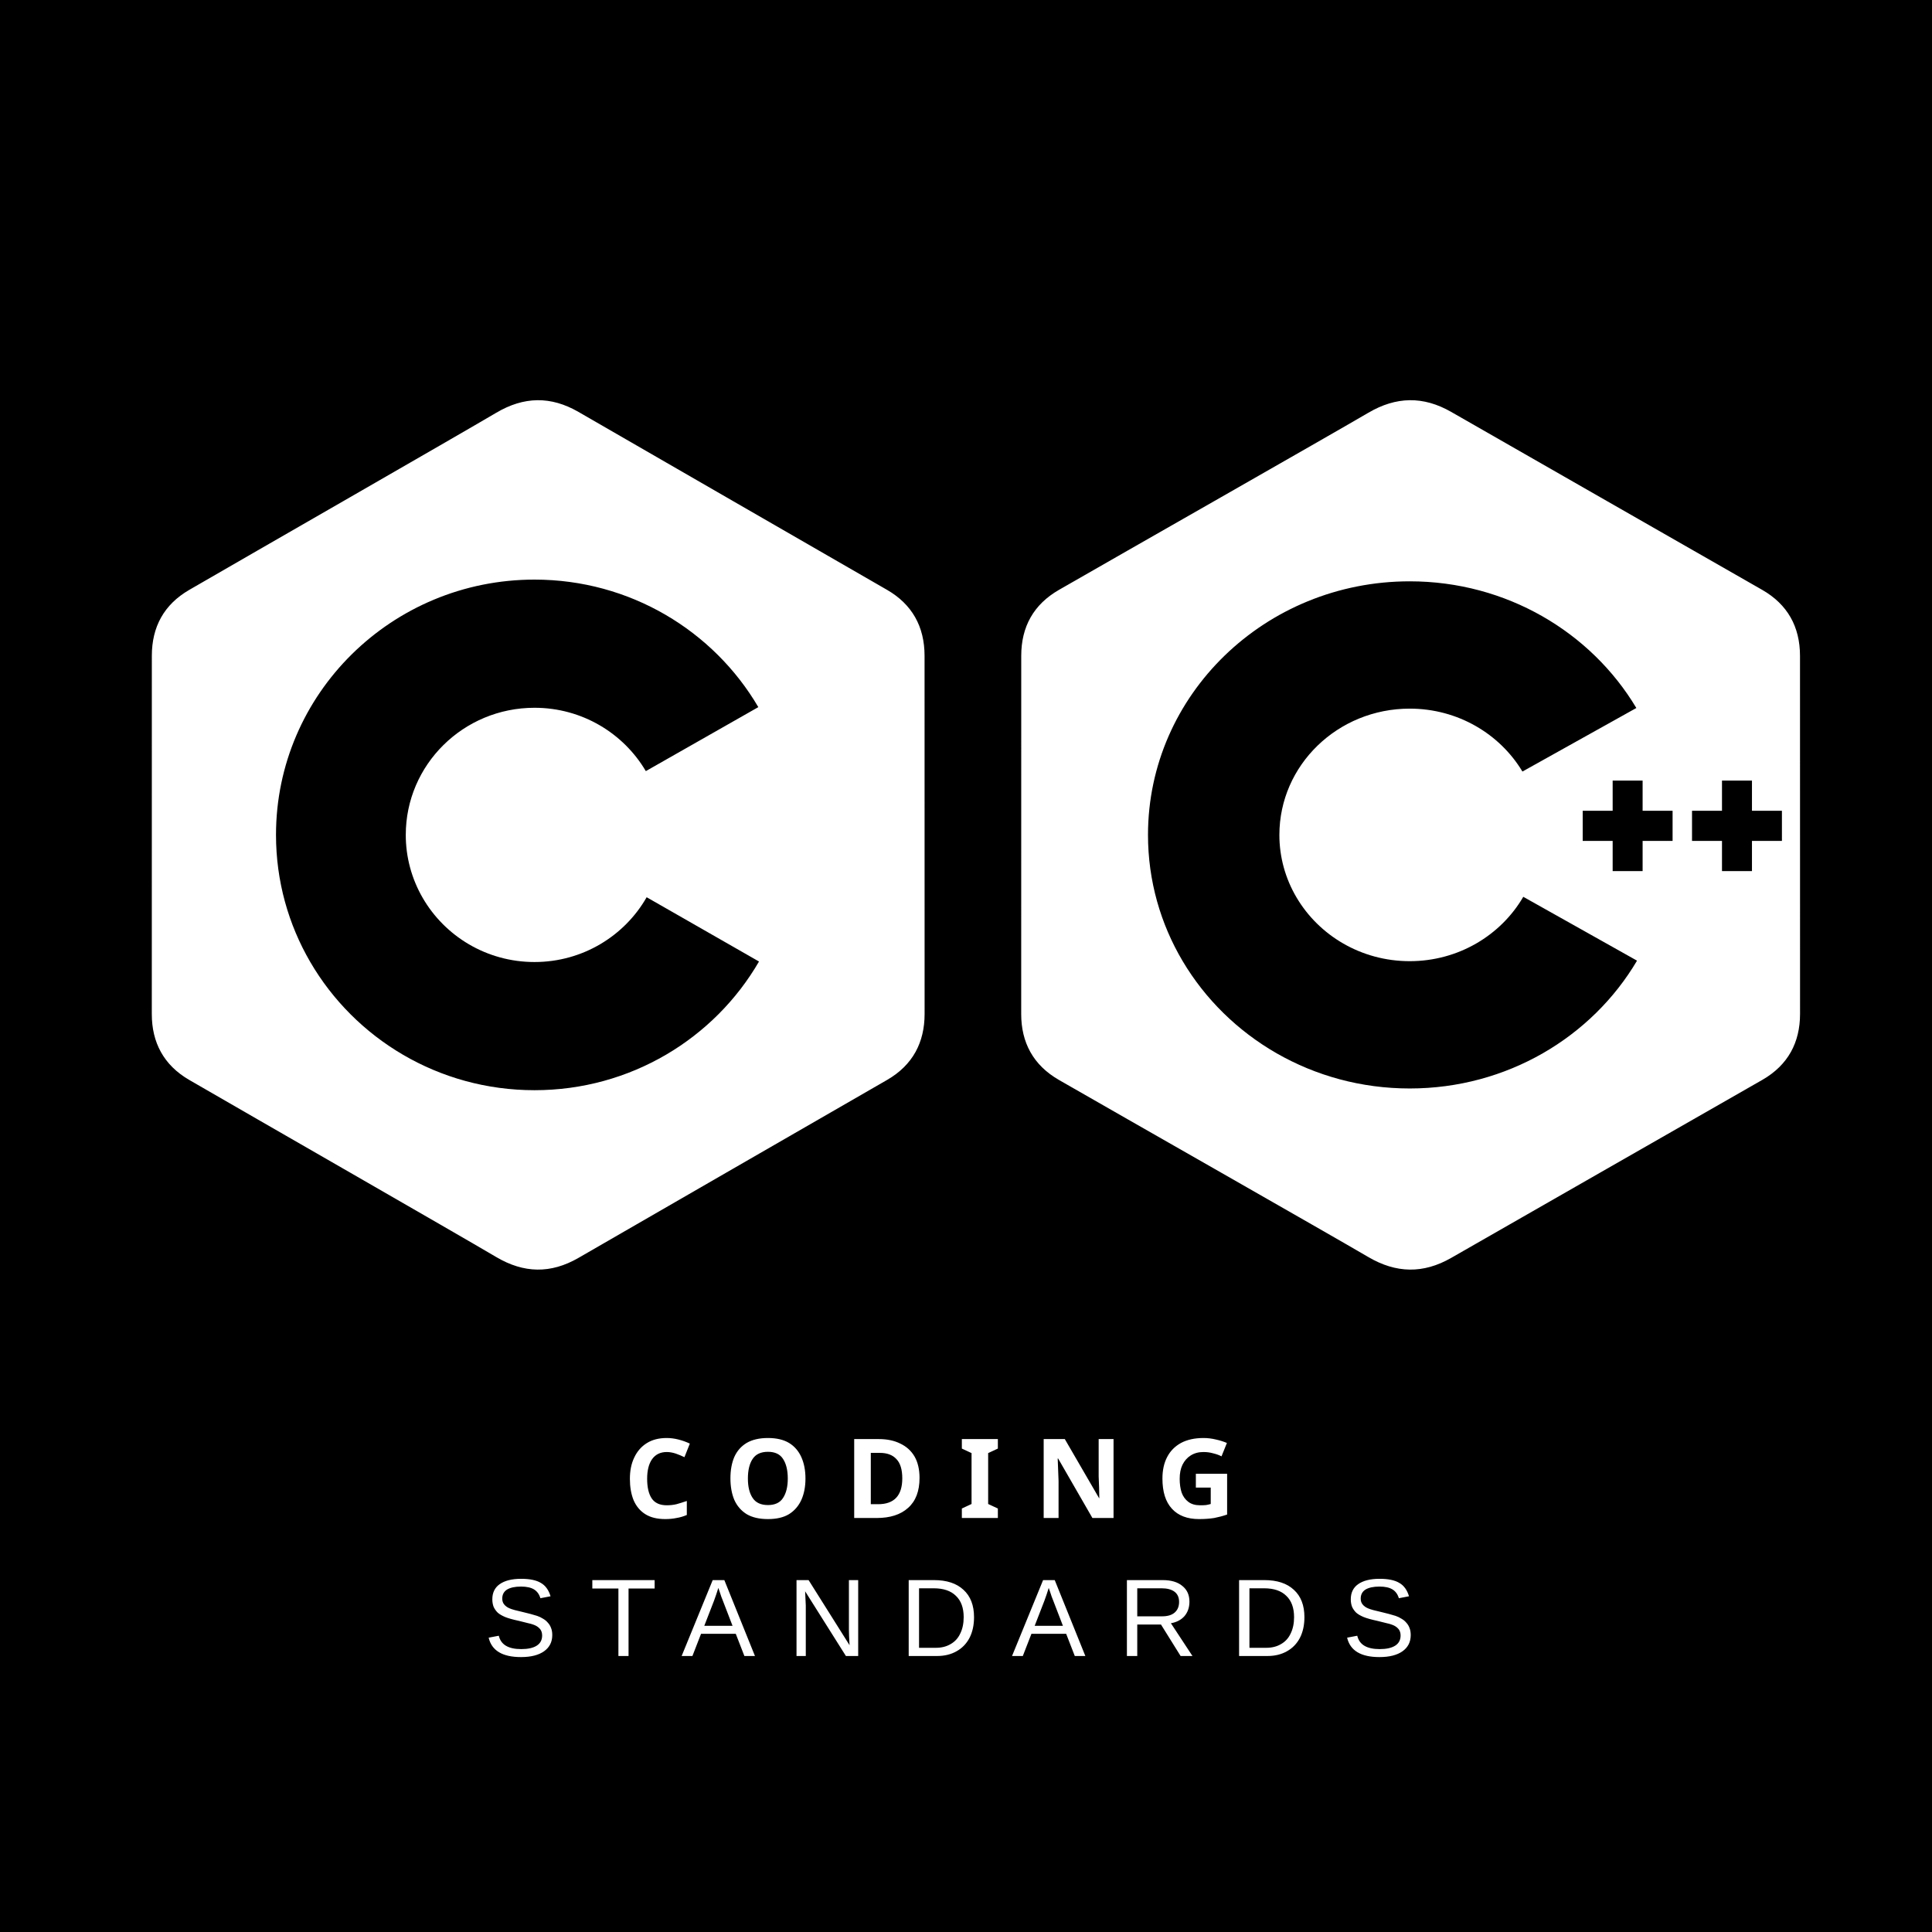
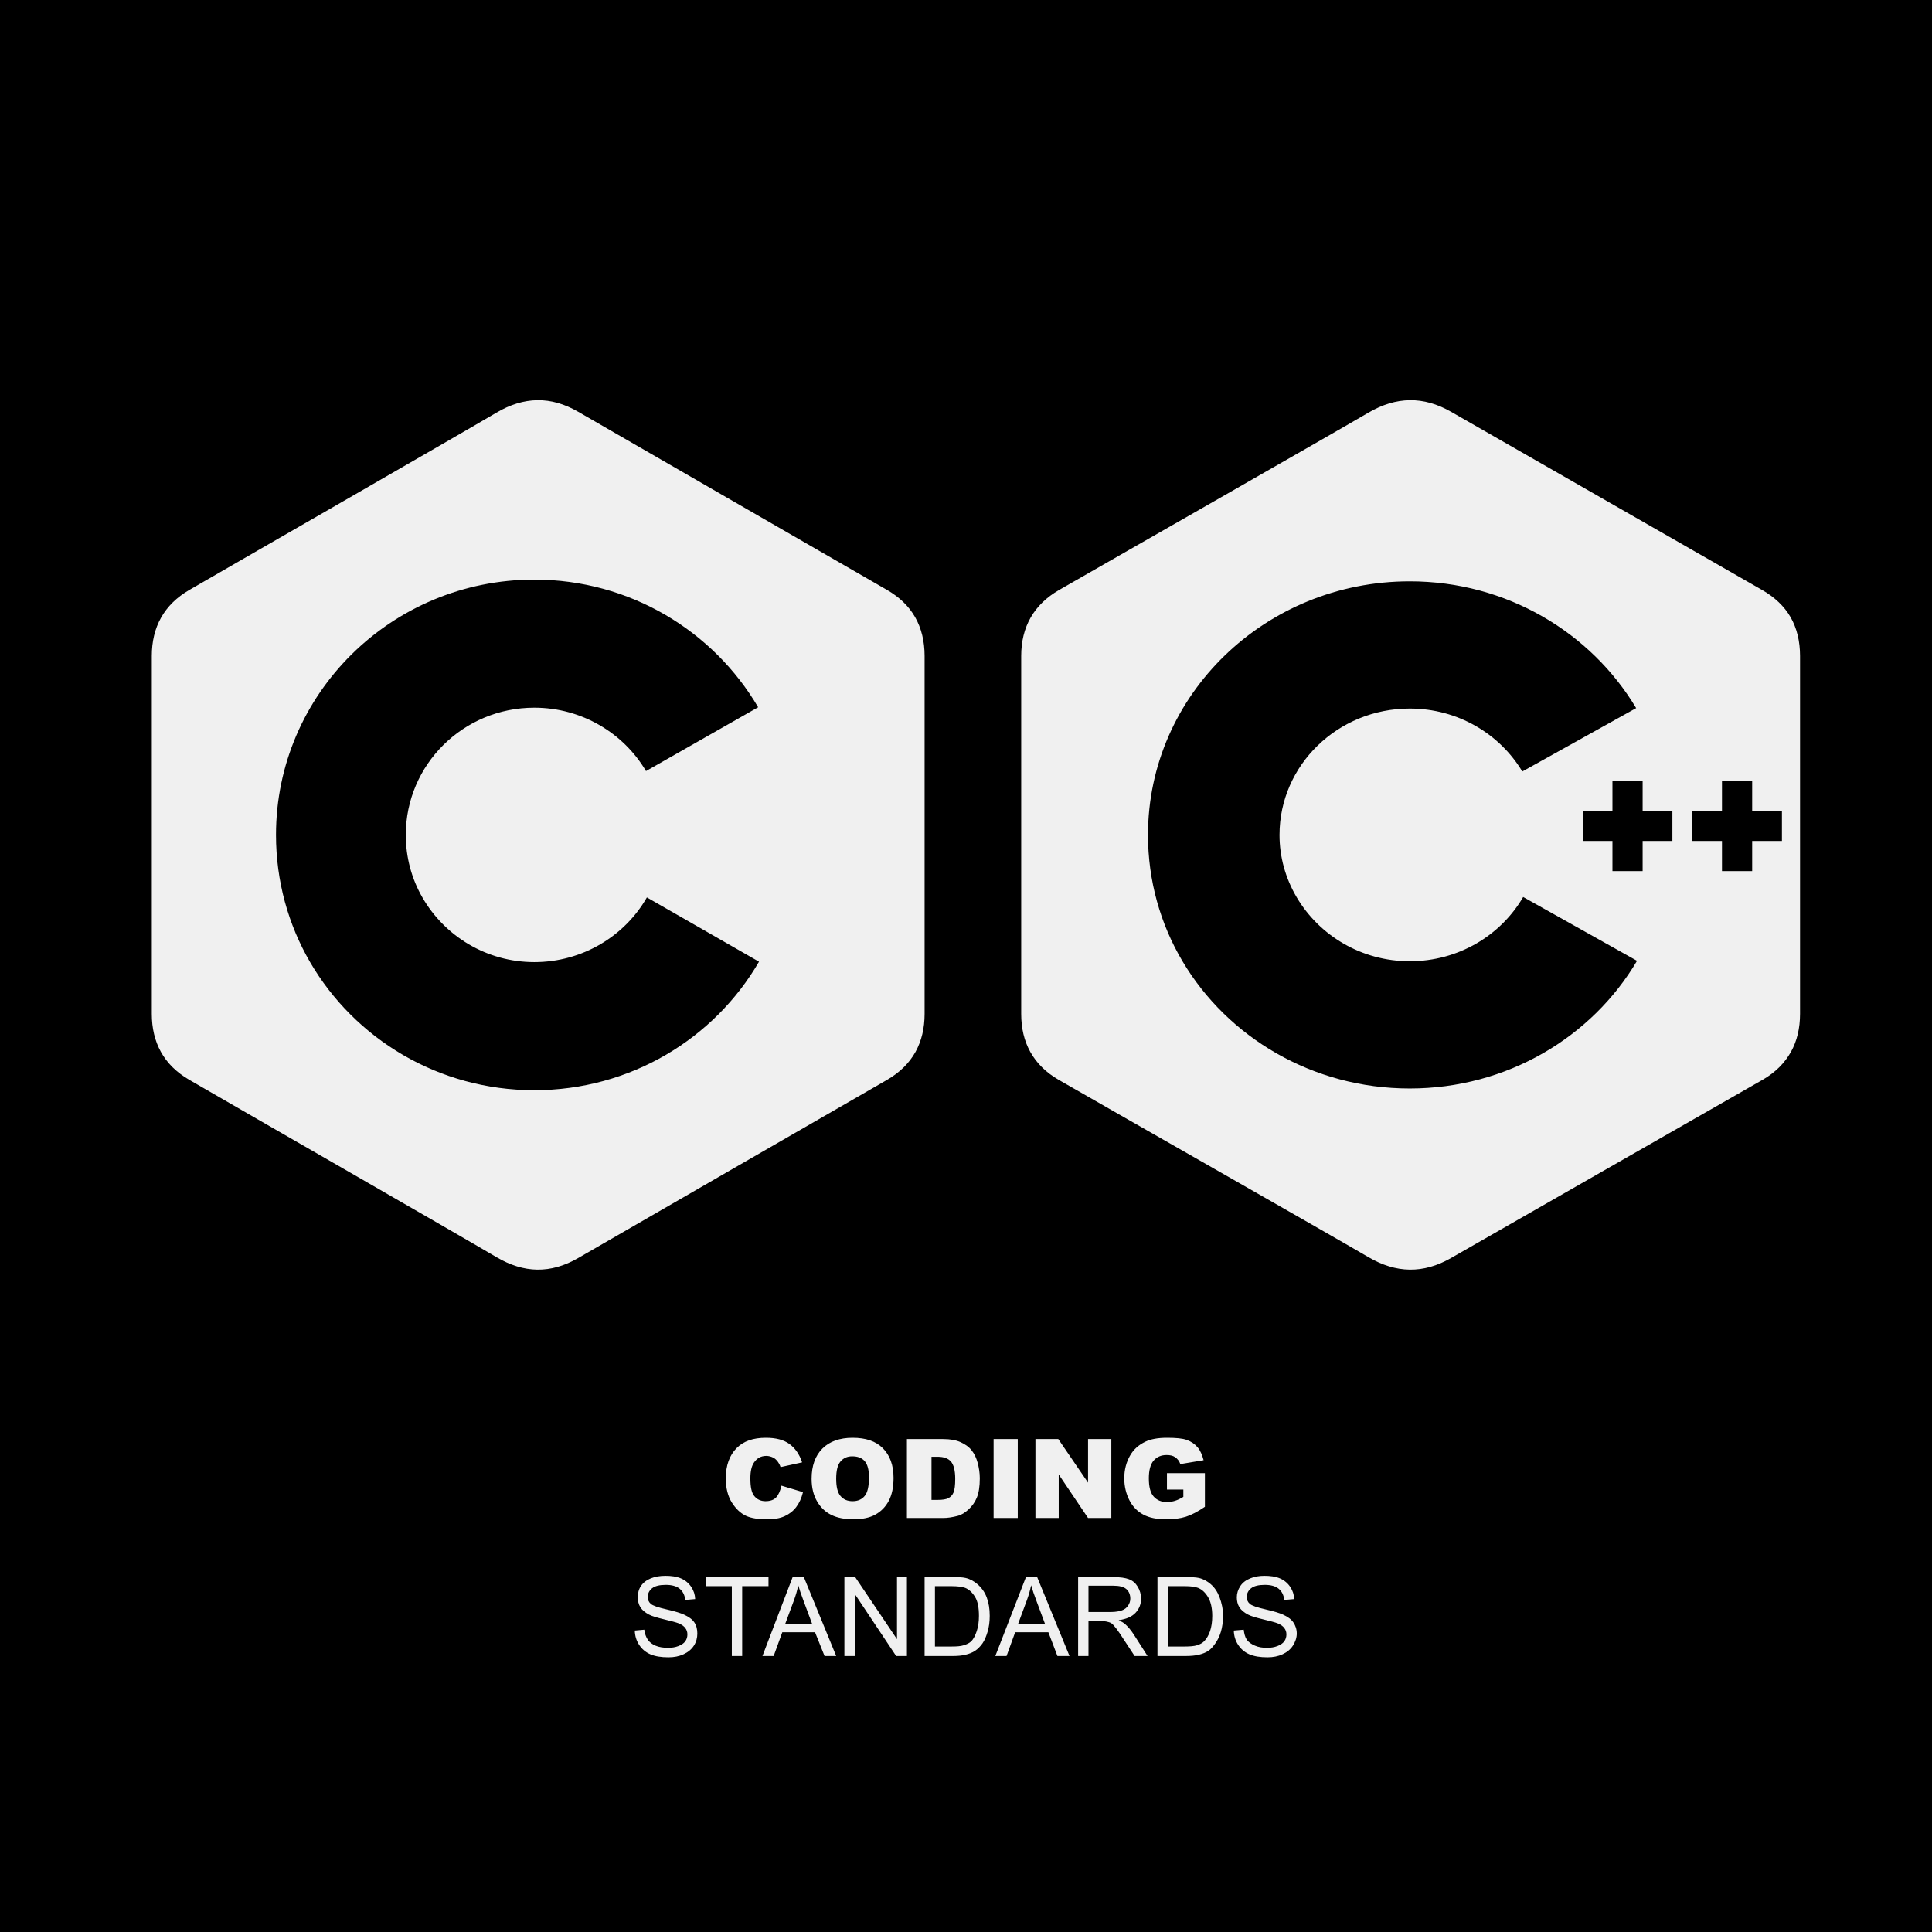
- <svg xmlns="http://www.w3.org/2000/svg" width="140px" height="140px" viewBox="0 0 140 140" version="1.1">
-   <g id="c-cpp" stroke="none" stroke-width="1" fill="none" fill-rule="evenodd">
-     <rect id="Rectangle" fill="#000000" x="0" y="0" width="140" height="140" />
-     <text id="STANDARDS" font-family="ArialMT, Arial" font-size="8" font-weight="normal" letter-spacing="2.35" fill="#FFFFFF">
-       <tspan x="35.052" y="120">STANDARDS</tspan>
-     </text>
-     <text id="CODING" font-family="Arial-Black, Arial Black" font-size="8" font-weight="700" letter-spacing="2.35" fill="#FFFFFF">
-       <tspan x="45.175" y="110">CODING</tspan>
-     </text>
-     <path d="M99.16,29.907 C101.17,28.729 103.133,28.687 105.158,29.848 C112.669,34.155 120.189,38.445 127.703,42.748 C128.613,43.271 129.292,43.933 129.745,44.723 C130.206,45.527 130.434,46.463 130.435,47.522 C130.436,51.421 130.437,57.075 130.437,62.112 L130.438,73.477 C130.438,74.514 130.218,75.431 129.778,76.223 C129.325,77.036 128.636,77.717 127.705,78.252 C120.191,82.555 112.67,86.844 105.159,91.152 C103.133,92.313 101.17,92.271 99.159,91.093 C96.169,89.34 81.194,80.821 76.732,78.255 C75.801,77.719 75.113,77.039 74.66,76.225 C74.219,75.434 74,74.516 74,73.48 C74.003,64.826 74,56.173 74.003,47.52 C74.003,45.419 74.897,43.802 76.735,42.745 C81.197,40.179 96.169,31.659 99.16,29.907 Z M102.153,42.125 C91.679,42.125 83.188,50.352 83.188,60.5 C83.188,63.829 84.102,66.951 85.699,69.644 C88.972,75.161 95.115,78.875 102.153,78.875 C109.204,78.875 115.357,75.146 118.625,69.613 L110.383,64.986 C108.763,67.769 105.685,69.65 102.153,69.65 C98.643,69.65 95.583,67.793 93.955,65.039 C93.137,63.658 92.707,62.093 92.709,60.5 C92.709,55.447 96.938,51.35 102.153,51.35 C105.641,51.35 108.685,53.184 110.321,55.909 L118.576,51.304 C115.295,45.817 109.169,42.125 102.153,42.125 Z M126.954,56.562 L124.782,56.562 L124.782,58.75 L122.61,58.75 L122.61,60.937 L124.782,60.937 L124.782,63.125 L126.954,63.125 L126.954,60.937 L129.125,60.937 L129.125,58.75 L126.954,58.75 L126.954,56.562 Z M119.03,56.562 L116.859,56.562 L116.859,58.75 L114.688,58.75 L114.688,60.937 L116.859,60.937 L116.859,63.125 L119.03,63.125 L119.03,60.937 L121.202,60.937 L121.202,58.75 L119.03,58.75 L119.03,56.562 Z" id="Path-2" fill="#FFFFFF" fill-rule="nonzero" />
-     <path d="M35.965,29.907 C37.959,28.729 39.907,28.687 41.916,29.848 C49.369,34.155 56.831,38.445 64.287,42.748 C65.19,43.271 65.863,43.933 66.313,44.723 C66.77,45.527 66.997,46.463 66.997,47.522 C67,56.175 67,73.477 67,73.477 C67,74.514 66.782,75.431 66.346,76.223 C65.896,77.036 65.213,77.717 64.289,78.252 C56.833,82.555 49.37,86.844 41.917,91.152 C39.907,92.313 37.959,92.271 35.964,91.093 C32.997,89.34 18.139,80.821 13.711,78.255 C12.787,77.719 12.105,77.039 11.655,76.225 C11.217,75.434 11,74.516 11,73.48 C11.003,64.826 11,56.173 11.003,47.52 C11.003,45.419 11.89,43.802 13.714,42.745 C18.141,40.179 32.997,31.659 35.965,29.907 Z M38.732,42 C28.386,42 20,50.283 20,60.5 C20,63.852 20.903,66.995 22.481,69.706 C25.713,75.26 31.78,79 38.732,79 C45.696,79 51.772,75.245 55,69.675 L46.859,65.017 C45.26,67.819 42.22,69.712 38.732,69.712 C35.264,69.712 32.242,67.842 30.634,65.07 C29.827,63.679 29.402,62.103 29.404,60.5 C29.404,55.412 33.58,51.288 38.732,51.288 C42.176,51.288 45.183,53.134 46.799,55.878 L54.951,51.241 C51.711,45.717 45.661,42 38.732,42 Z" id="Path-2" fill="#FFFFFF" fill-rule="nonzero" />
+ <svg xmlns="http://www.w3.org/2000/svg" xmlns:ns1="http://vectornator.io" height="100%" stroke-miterlimit="10" style="fill-rule:nonzero;clip-rule:evenodd;stroke-linecap:round;stroke-linejoin:round;" version="1.1" viewBox="0 0 140 140" width="100%" xml:space="preserve">
+   <defs />
+   <g id="c-cpp" ns1:layerName="c-cpp">
+     <path d="M0 0L0 140L140 140L140 0L0 0ZM38.938 29C39.925 28.987 40.902 29.263 41.906 29.844C49.359 34.151 56.826 38.447 64.281 42.75C65.184 43.273 65.863 43.929 66.312 44.719C66.77 45.522 67 46.472 67 47.531C67.003 56.185 67 73.469 67 73.469C67 74.505 66.781 75.427 66.344 76.219C65.894 77.032 65.205 77.715 64.281 78.25C56.825 82.553 49.359 86.849 41.906 91.156C39.896 92.318 37.964 92.272 35.969 91.094C33.002 89.342 18.146 80.817 13.719 78.25C12.795 77.715 12.106 77.033 11.656 76.219C11.219 75.427 11 74.505 11 73.469C11.003 64.815 10.997 56.184 11 47.531C11 45.43 11.896 43.806 13.719 42.75C18.146 40.183 33.001 31.658 35.969 29.906C36.966 29.317 37.95 29.013 38.938 29ZM102.156 29C103.151 28.987 104.144 29.263 105.156 29.844C112.667 34.151 120.174 38.447 127.688 42.75C128.598 43.273 129.297 43.929 129.75 44.719C130.211 45.522 130.437 46.472 130.438 47.531C130.44 56.185 130.438 73.469 130.438 73.469C130.437 74.505 130.222 75.427 129.781 76.219C129.328 77.032 128.65 77.715 127.719 78.25C120.204 82.553 112.667 86.849 105.156 91.156C103.131 92.318 101.167 92.272 99.156 91.094C96.166 89.342 81.181 80.817 76.719 78.25C75.788 77.715 75.11 77.033 74.656 76.219C74.215 75.427 74 74.505 74 73.469C74.003 64.815 73.997 56.184 74 47.531C74 45.43 74.913 43.806 76.75 42.75C81.212 40.183 96.166 31.658 99.156 29.906C100.161 29.317 101.161 29.013 102.156 29ZM55.5 104.188C56.221 104.188 56.775 104.333 57.188 104.625C57.6 104.917 57.925 105.365 58.125 105.969L56.562 106.312C56.508 106.138 56.435 106.018 56.375 105.938C56.276 105.802 56.175 105.698 56.031 105.625C55.888 105.552 55.708 105.5 55.531 105.5C55.13 105.5 54.839 105.677 54.625 106C54.464 106.24 54.375 106.612 54.375 107.125C54.375 107.76 54.464 108.171 54.656 108.406C54.849 108.642 55.12 108.781 55.469 108.781C55.807 108.781 56.077 108.69 56.25 108.5C56.423 108.31 56.547 108.018 56.625 107.656L58.188 108.125C58.083 108.56 57.911 108.927 57.688 109.219C57.464 109.51 57.176 109.727 56.844 109.875C56.512 110.023 56.107 110.094 55.594 110.094C54.971 110.094 54.457 110.025 54.062 109.844C53.668 109.663 53.318 109.331 53.031 108.875C52.745 108.419 52.594 107.836 52.594 107.125C52.594 106.177 52.871 105.447 53.375 104.938C53.879 104.428 54.578 104.188 55.5 104.188ZM61.781 104.188C62.734 104.188 63.453 104.426 63.969 104.938C64.484 105.449 64.75 106.172 64.75 107.094C64.75 107.763 64.632 108.322 64.406 108.75C64.181 109.178 63.863 109.512 63.438 109.75C63.012 109.988 62.479 110.094 61.844 110.094C61.198 110.094 60.673 109.987 60.25 109.781C59.827 109.576 59.482 109.258 59.219 108.812C58.956 108.367 58.812 107.826 58.812 107.156C58.812 106.221 59.073 105.49 59.594 104.969C60.115 104.448 60.852 104.188 61.781 104.188ZM84.562 104.188C85.195 104.188 85.686 104.229 86 104.344C86.314 104.458 86.574 104.634 86.781 104.875C86.988 105.116 87.115 105.443 87.219 105.812L85.531 106.094C85.461 105.878 85.324 105.708 85.156 105.594C84.988 105.479 84.792 105.438 84.531 105.438C84.143 105.438 83.824 105.574 83.594 105.844C83.363 106.113 83.25 106.542 83.25 107.125C83.25 107.745 83.361 108.172 83.594 108.438C83.827 108.703 84.146 108.844 84.562 108.844C84.76 108.844 84.977 108.807 85.156 108.75C85.336 108.693 85.518 108.607 85.75 108.469L85.75 107.938L84.562 107.938L84.562 106.75L87.312 106.75L87.312 109.188C86.789 109.544 86.34 109.777 85.938 109.906C85.535 110.035 85.052 110.094 84.5 110.094C83.82 110.094 83.272 109.982 82.844 109.75C82.415 109.518 82.079 109.177 81.844 108.719C81.608 108.26 81.469 107.719 81.469 107.125C81.469 106.5 81.617 105.962 81.875 105.5C82.133 105.038 82.503 104.708 83 104.469C83.388 104.284 83.906 104.188 84.562 104.188ZM65.719 104.281L68.344 104.281C68.862 104.281 69.275 104.359 69.594 104.5C69.913 104.641 70.198 104.831 70.406 105.094C70.615 105.357 70.75 105.651 70.844 106C70.938 106.349 71 106.734 71 107.125C71 107.737 70.921 108.194 70.781 108.531C70.642 108.868 70.435 109.147 70.188 109.375C69.94 109.603 69.69 109.768 69.406 109.844C69.018 109.948 68.659 110 68.344 110L65.719 110L65.719 104.281ZM72 104.281L73.75 104.281L73.75 110L72 110L72 104.281ZM75.031 104.281L76.688 104.281L78.844 107.438L78.844 104.281L80.531 104.281L80.531 110L78.844 110L76.719 106.844L76.719 110L75.031 110L75.031 104.281ZM48.219 114.188C48.643 114.188 49.02 114.238 49.344 114.375C49.668 114.512 49.919 114.734 50.094 115C50.268 115.266 50.362 115.539 50.375 115.875L49.656 115.938C49.617 115.576 49.475 115.31 49.25 115.125C49.025 114.94 48.69 114.844 48.25 114.844C47.792 114.844 47.46 114.926 47.25 115.094C47.04 115.262 46.938 115.482 46.938 115.719C46.938 115.924 47.008 116.086 47.156 116.219C47.302 116.352 47.697 116.486 48.312 116.625C48.928 116.764 49.333 116.896 49.562 117C49.896 117.154 50.154 117.327 50.312 117.562C50.471 117.798 50.531 118.068 50.531 118.375C50.531 118.68 50.456 118.98 50.281 119.25C50.107 119.52 49.858 119.725 49.531 119.875C49.204 120.025 48.846 120.094 48.438 120.094C47.919 120.094 47.475 120.026 47.125 119.875C46.775 119.724 46.512 119.491 46.312 119.188C46.113 118.884 46.01 118.539 46 118.156L46.688 118.094C46.721 118.38 46.814 118.629 46.938 118.812C47.061 118.996 47.24 119.137 47.5 119.25C47.76 119.363 48.081 119.406 48.406 119.406C48.695 119.406 48.935 119.367 49.156 119.281C49.378 119.195 49.548 119.087 49.656 118.938C49.764 118.788 49.812 118.615 49.812 118.438C49.812 118.258 49.76 118.103 49.656 117.969C49.552 117.835 49.396 117.716 49.156 117.625C49.003 117.565 48.651 117.47 48.125 117.344C47.599 117.217 47.242 117.112 47.031 117C46.758 116.857 46.54 116.681 46.406 116.469C46.272 116.257 46.219 116.013 46.219 115.75C46.219 115.461 46.273 115.189 46.438 114.938C46.602 114.686 46.841 114.505 47.156 114.375C47.471 114.245 47.833 114.188 48.219 114.188ZM91.625 114.188C92.049 114.188 92.426 114.238 92.75 114.375C93.074 114.512 93.326 114.734 93.5 115C93.674 115.266 93.768 115.539 93.781 115.875L93.062 115.938C93.023 115.576 92.882 115.31 92.656 115.125C92.431 114.94 92.096 114.844 91.656 114.844C91.198 114.844 90.866 114.926 90.656 115.094C90.447 115.262 90.344 115.482 90.344 115.719C90.344 115.924 90.414 116.086 90.562 116.219C90.708 116.352 91.103 116.486 91.719 116.625C92.335 116.764 92.74 116.896 92.969 117C93.302 117.154 93.56 117.327 93.719 117.562C93.878 117.798 93.969 118.068 93.969 118.375C93.969 118.68 93.862 118.98 93.688 119.25C93.513 119.52 93.264 119.725 92.938 119.875C92.611 120.025 92.253 120.094 91.844 120.094C91.326 120.094 90.882 120.026 90.531 119.875C90.181 119.724 89.918 119.491 89.719 119.188C89.519 118.884 89.417 118.539 89.406 118.156L90.125 118.094C90.159 118.38 90.22 118.629 90.344 118.812C90.467 118.996 90.677 119.137 90.938 119.25C91.198 119.363 91.487 119.406 91.812 119.406C92.102 119.406 92.341 119.367 92.562 119.281C92.784 119.195 92.954 119.087 93.062 118.938C93.171 118.788 93.219 118.615 93.219 118.438C93.219 118.258 93.167 118.103 93.062 117.969C92.958 117.835 92.802 117.716 92.562 117.625C92.409 117.565 92.057 117.47 91.531 117.344C91.005 117.217 90.648 117.112 90.438 117C90.164 116.857 89.947 116.681 89.812 116.469C89.678 116.257 89.625 116.013 89.625 115.75C89.625 115.461 89.711 115.189 89.875 114.938C90.039 114.686 90.279 114.505 90.594 114.375C90.909 114.245 91.24 114.188 91.625 114.188ZM51.156 114.281L55.688 114.281L55.688 114.938L53.781 114.938L53.781 120L53.031 120L53.031 114.938L51.156 114.938L51.156 114.281ZM57.438 114.281L58.25 114.281L60.594 120L59.75 120L59.062 118.281L56.688 118.281L56.062 120L55.25 120L57.438 114.281ZM61.188 114.281L61.969 114.281L65 118.781L65 114.281L65.719 114.281L65.719 120L64.938 120L61.938 115.5L61.938 120L61.188 120L61.188 114.281ZM67 114.281L68.969 114.281C69.414 114.281 69.734 114.289 69.969 114.344C70.297 114.419 70.581 114.583 70.812 114.781C71.115 115.036 71.35 115.353 71.5 115.75C71.65 116.147 71.719 116.583 71.719 117.094C71.719 117.529 71.664 117.914 71.562 118.25C71.461 118.586 71.346 118.874 71.188 119.094C71.029 119.314 70.845 119.499 70.656 119.625C70.467 119.751 70.236 119.841 69.969 119.906C69.702 119.971 69.409 120 69.062 120L67 120L67 114.281ZM74.344 114.281L75.156 114.281L77.5 120L76.625 120L75.969 118.281L73.562 118.281L72.938 120L72.125 120L74.344 114.281ZM78.125 114.281L80.656 114.281C81.167 114.281 81.547 114.335 81.812 114.438C82.078 114.54 82.279 114.708 82.438 114.969C82.596 115.229 82.688 115.529 82.688 115.844C82.688 116.25 82.544 116.596 82.281 116.875C82.018 117.154 81.612 117.331 81.062 117.406C81.263 117.503 81.427 117.594 81.531 117.688C81.753 117.891 81.958 118.133 82.156 118.438L83.156 120L82.219 120L81.438 118.812C81.216 118.469 81.049 118.214 80.906 118.031C80.763 117.849 80.644 117.698 80.531 117.625C80.418 117.552 80.273 117.529 80.156 117.5C80.07 117.482 79.945 117.469 79.75 117.469L78.875 117.469L78.875 120L78.125 120L78.125 114.281ZM83.875 114.281L85.844 114.281C86.289 114.281 86.641 114.289 86.875 114.344C87.203 114.419 87.487 114.583 87.719 114.781C88.021 115.036 88.225 115.353 88.375 115.75C88.525 116.147 88.625 116.583 88.625 117.094C88.625 117.529 88.57 117.914 88.469 118.25C88.367 118.586 88.221 118.874 88.062 119.094C87.904 119.314 87.751 119.499 87.562 119.625C87.374 119.751 87.142 119.841 86.875 119.906C86.608 119.971 86.284 120 85.938 120L83.875 120L83.875 114.281ZM38.719 42C28.373 42 20 50.283 20 60.5C20 63.852 20.891 67.007 22.469 69.719C25.701 75.273 31.767 79 38.719 79C45.683 79 51.772 75.258 55 69.688L46.875 65.031C45.275 67.833 42.207 69.719 38.719 69.719C35.252 69.719 32.233 67.835 30.625 65.062C29.817 63.672 29.405 62.103 29.406 60.5C29.406 55.412 33.568 51.281 38.719 51.281C42.164 51.281 45.197 53.131 46.812 55.875L54.938 51.25C51.697 45.725 45.648 42 38.719 42ZM102.156 42.125C91.682 42.125 83.188 50.352 83.188 60.5C83.188 63.829 84.09 66.963 85.688 69.656C88.96 75.173 95.118 78.875 102.156 78.875C109.207 78.875 115.357 75.158 118.625 69.625L110.375 65C108.755 67.783 105.688 69.656 102.156 69.656C98.646 69.656 95.597 67.785 93.969 65.031C93.151 63.65 92.717 62.093 92.719 60.5C92.719 55.447 96.941 51.344 102.156 51.344C105.644 51.344 108.677 53.181 110.312 55.906L118.562 51.312C115.281 45.825 109.172 42.125 102.156 42.125ZM116.844 56.562L116.844 58.75L114.688 58.75L114.688 60.938L116.844 60.938L116.844 63.125L119.031 63.125L119.031 60.938L121.188 60.938L121.188 58.75L119.031 58.75L119.031 56.562L116.844 56.562ZM124.781 56.562L124.781 58.75L122.625 58.75L122.625 60.938L124.781 60.938L124.781 63.125L126.969 63.125L126.969 60.938L129.125 60.938L129.125 58.75L126.969 58.75L126.969 56.562L124.781 56.562ZM61.75 105.531C61.393 105.531 61.122 105.654 60.906 105.906C60.69 106.159 60.594 106.573 60.594 107.156C60.594 107.734 60.691 108.154 60.906 108.406C61.121 108.659 61.411 108.781 61.781 108.781C62.161 108.781 62.448 108.654 62.656 108.406C62.865 108.159 62.969 107.703 62.969 107.062C62.969 106.523 62.874 106.124 62.656 105.875C62.439 105.626 62.122 105.531 61.75 105.531ZM67.5 105.562L67.5 108.688L67.938 108.688C68.307 108.688 68.562 108.645 68.719 108.562C68.875 108.48 69.005 108.361 69.094 108.156C69.182 107.952 69.219 107.615 69.219 107.156C69.219 106.549 69.104 106.13 68.906 105.906C68.708 105.682 68.396 105.562 67.938 105.562L67.5 105.562ZM57.844 114.875C57.771 115.242 57.664 115.607 57.531 115.969L56.906 117.656L58.844 117.656L58.25 116.062C58.068 115.581 57.932 115.185 57.844 114.875ZM74.719 114.875C74.646 115.242 74.539 115.607 74.406 115.969L73.781 117.656L75.719 117.656L75.125 116.062C74.943 115.581 74.807 115.185 74.719 114.875ZM78.875 114.906L78.875 116.812L80.5 116.812C80.846 116.812 81.117 116.759 81.312 116.688C81.508 116.616 81.648 116.501 81.75 116.344C81.852 116.186 81.906 116.029 81.906 115.844C81.906 115.573 81.822 115.331 81.625 115.156C81.428 114.982 81.112 114.906 80.688 114.906L78.875 114.906ZM67.75 114.938L67.75 119.312L68.969 119.312C69.346 119.312 69.629 119.289 69.844 119.219C70.059 119.148 70.247 119.065 70.375 118.938C70.555 118.758 70.681 118.491 70.781 118.188C70.882 117.884 70.938 117.526 70.938 117.094C70.938 116.495 70.853 116.04 70.656 115.719C70.46 115.397 70.219 115.172 69.938 115.062C69.734 114.984 69.388 114.938 68.938 114.938L67.75 114.938ZM84.625 114.938L84.625 119.312L85.844 119.312C86.221 119.312 86.535 119.289 86.75 119.219C86.965 119.148 87.122 119.065 87.25 118.938C87.43 118.758 87.587 118.491 87.688 118.188C87.788 117.884 87.844 117.526 87.844 117.094C87.844 116.495 87.728 116.04 87.531 115.719C87.335 115.397 87.094 115.172 86.812 115.062C86.609 114.984 86.294 114.938 85.844 114.938L84.625 114.938Z" fill="#000000" fill-rule="nonzero" opacity="1" stroke="none" />
  </g>
</svg>
